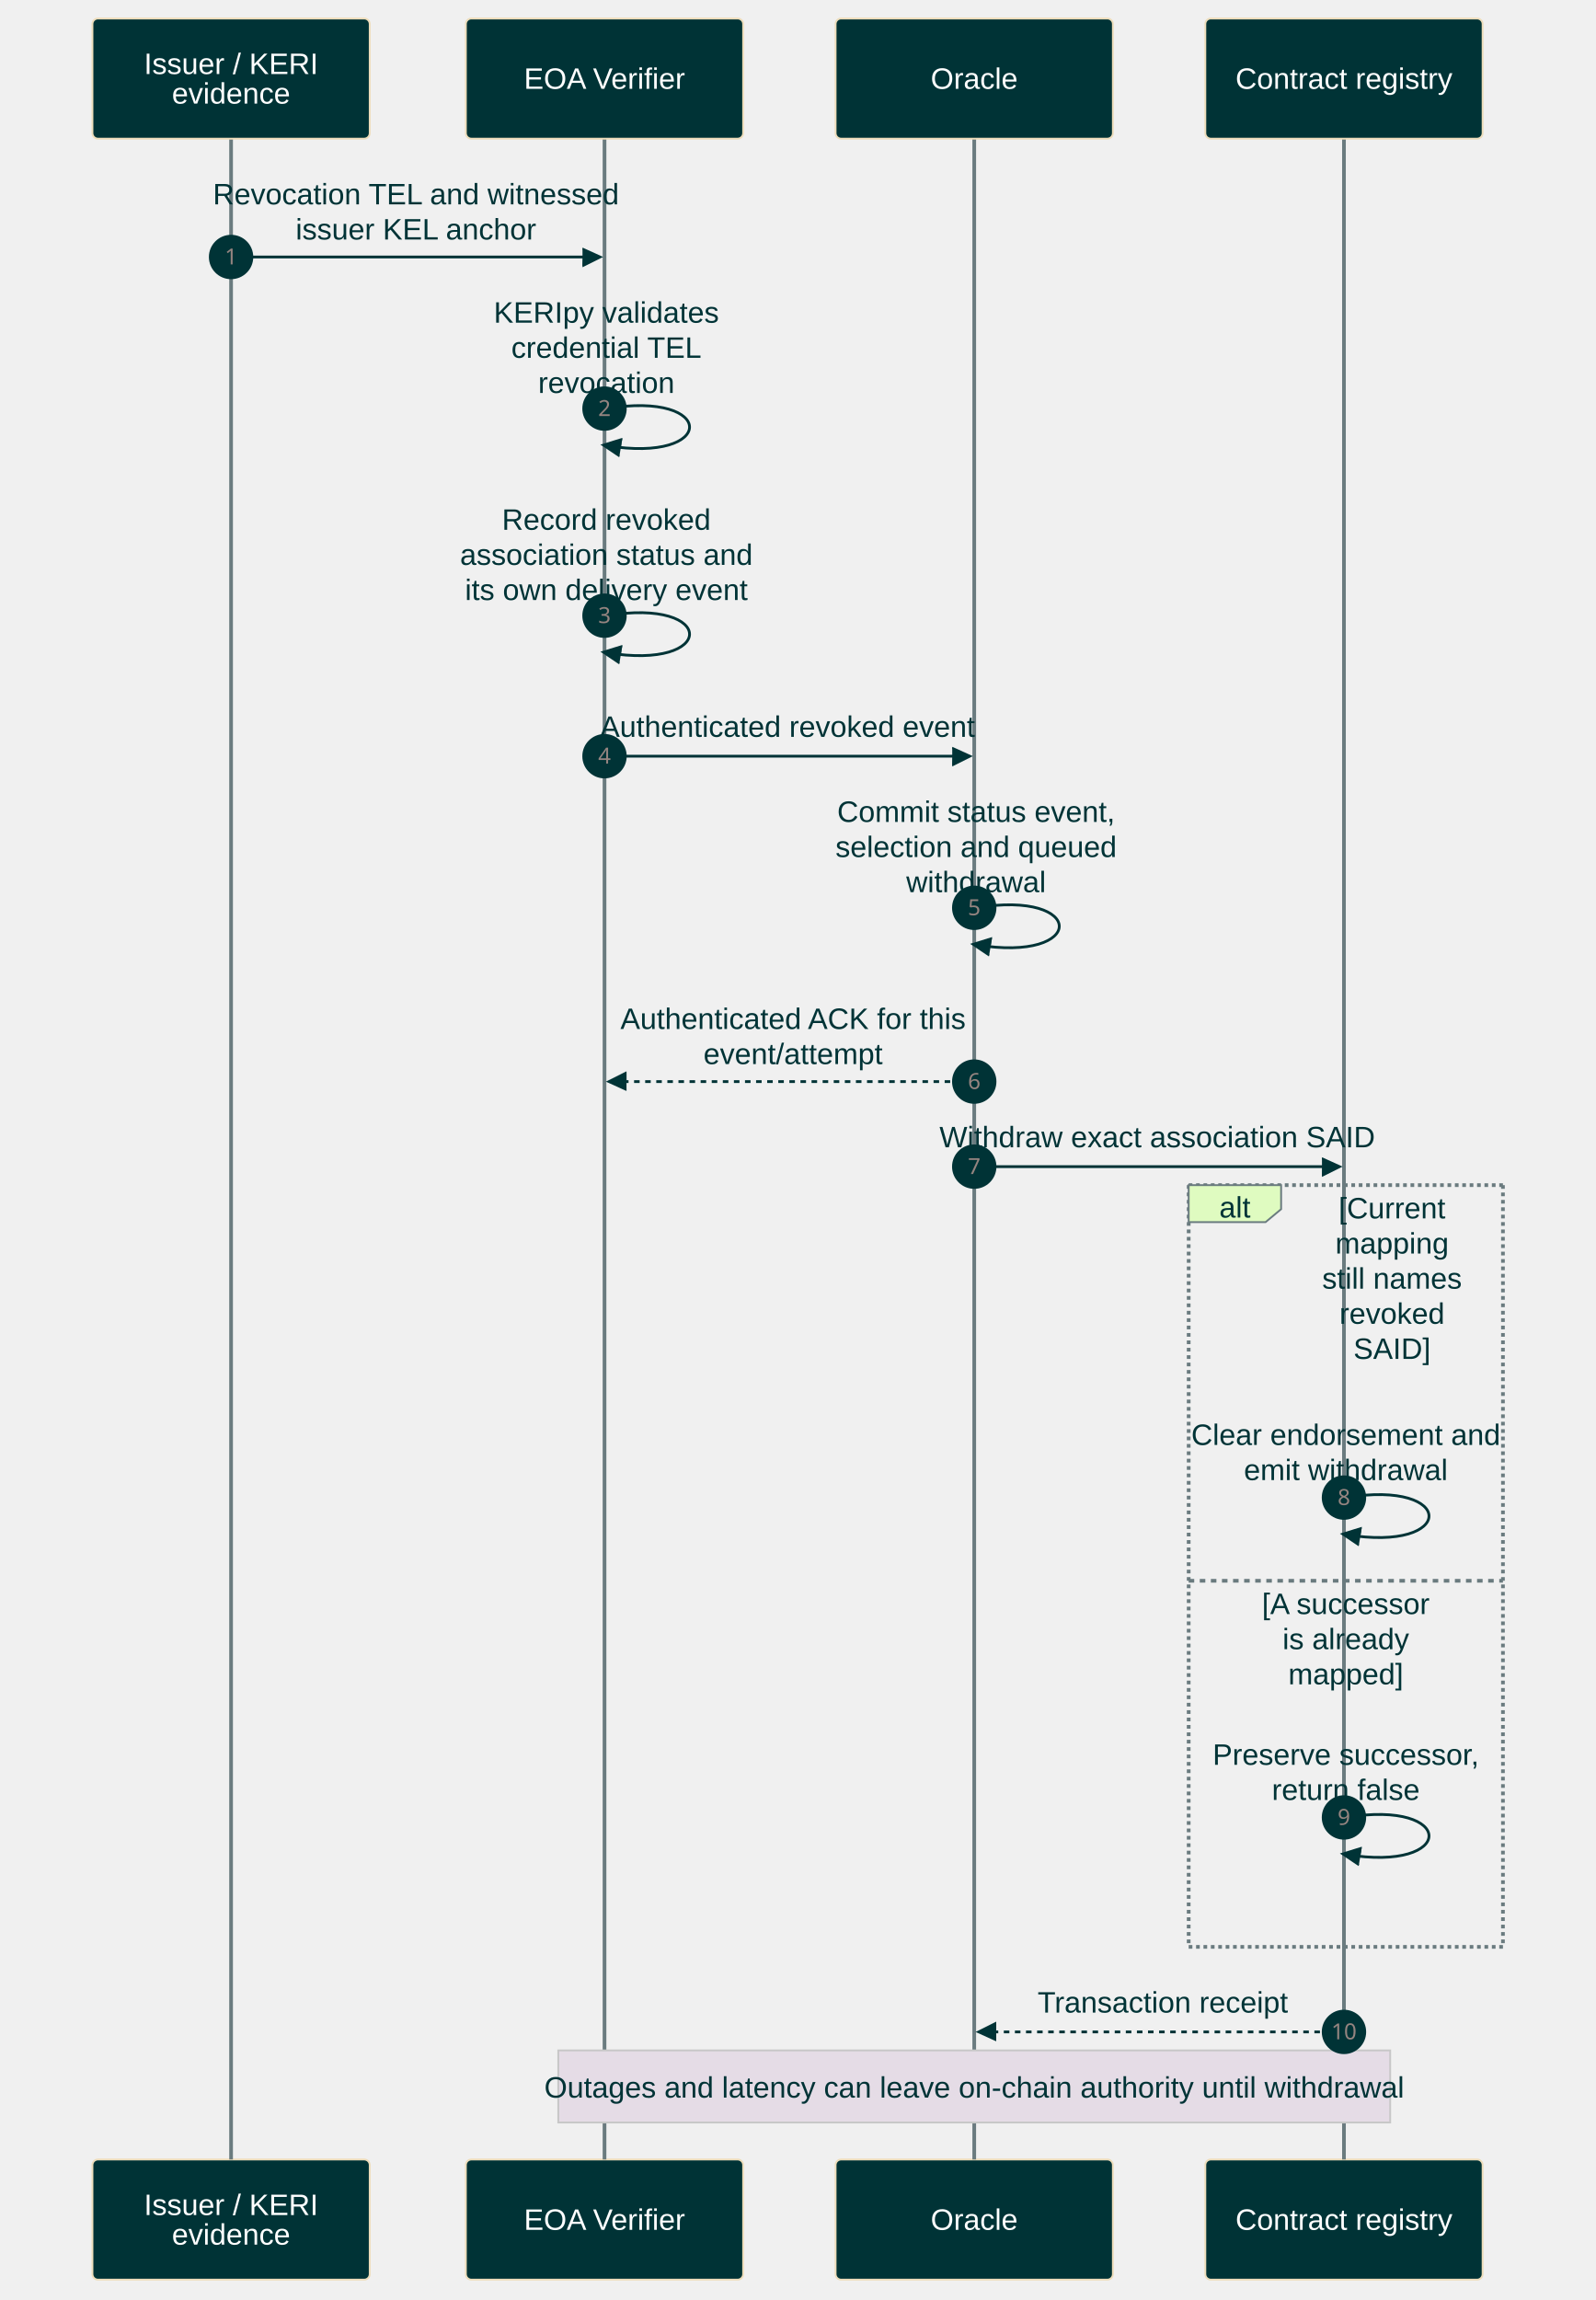
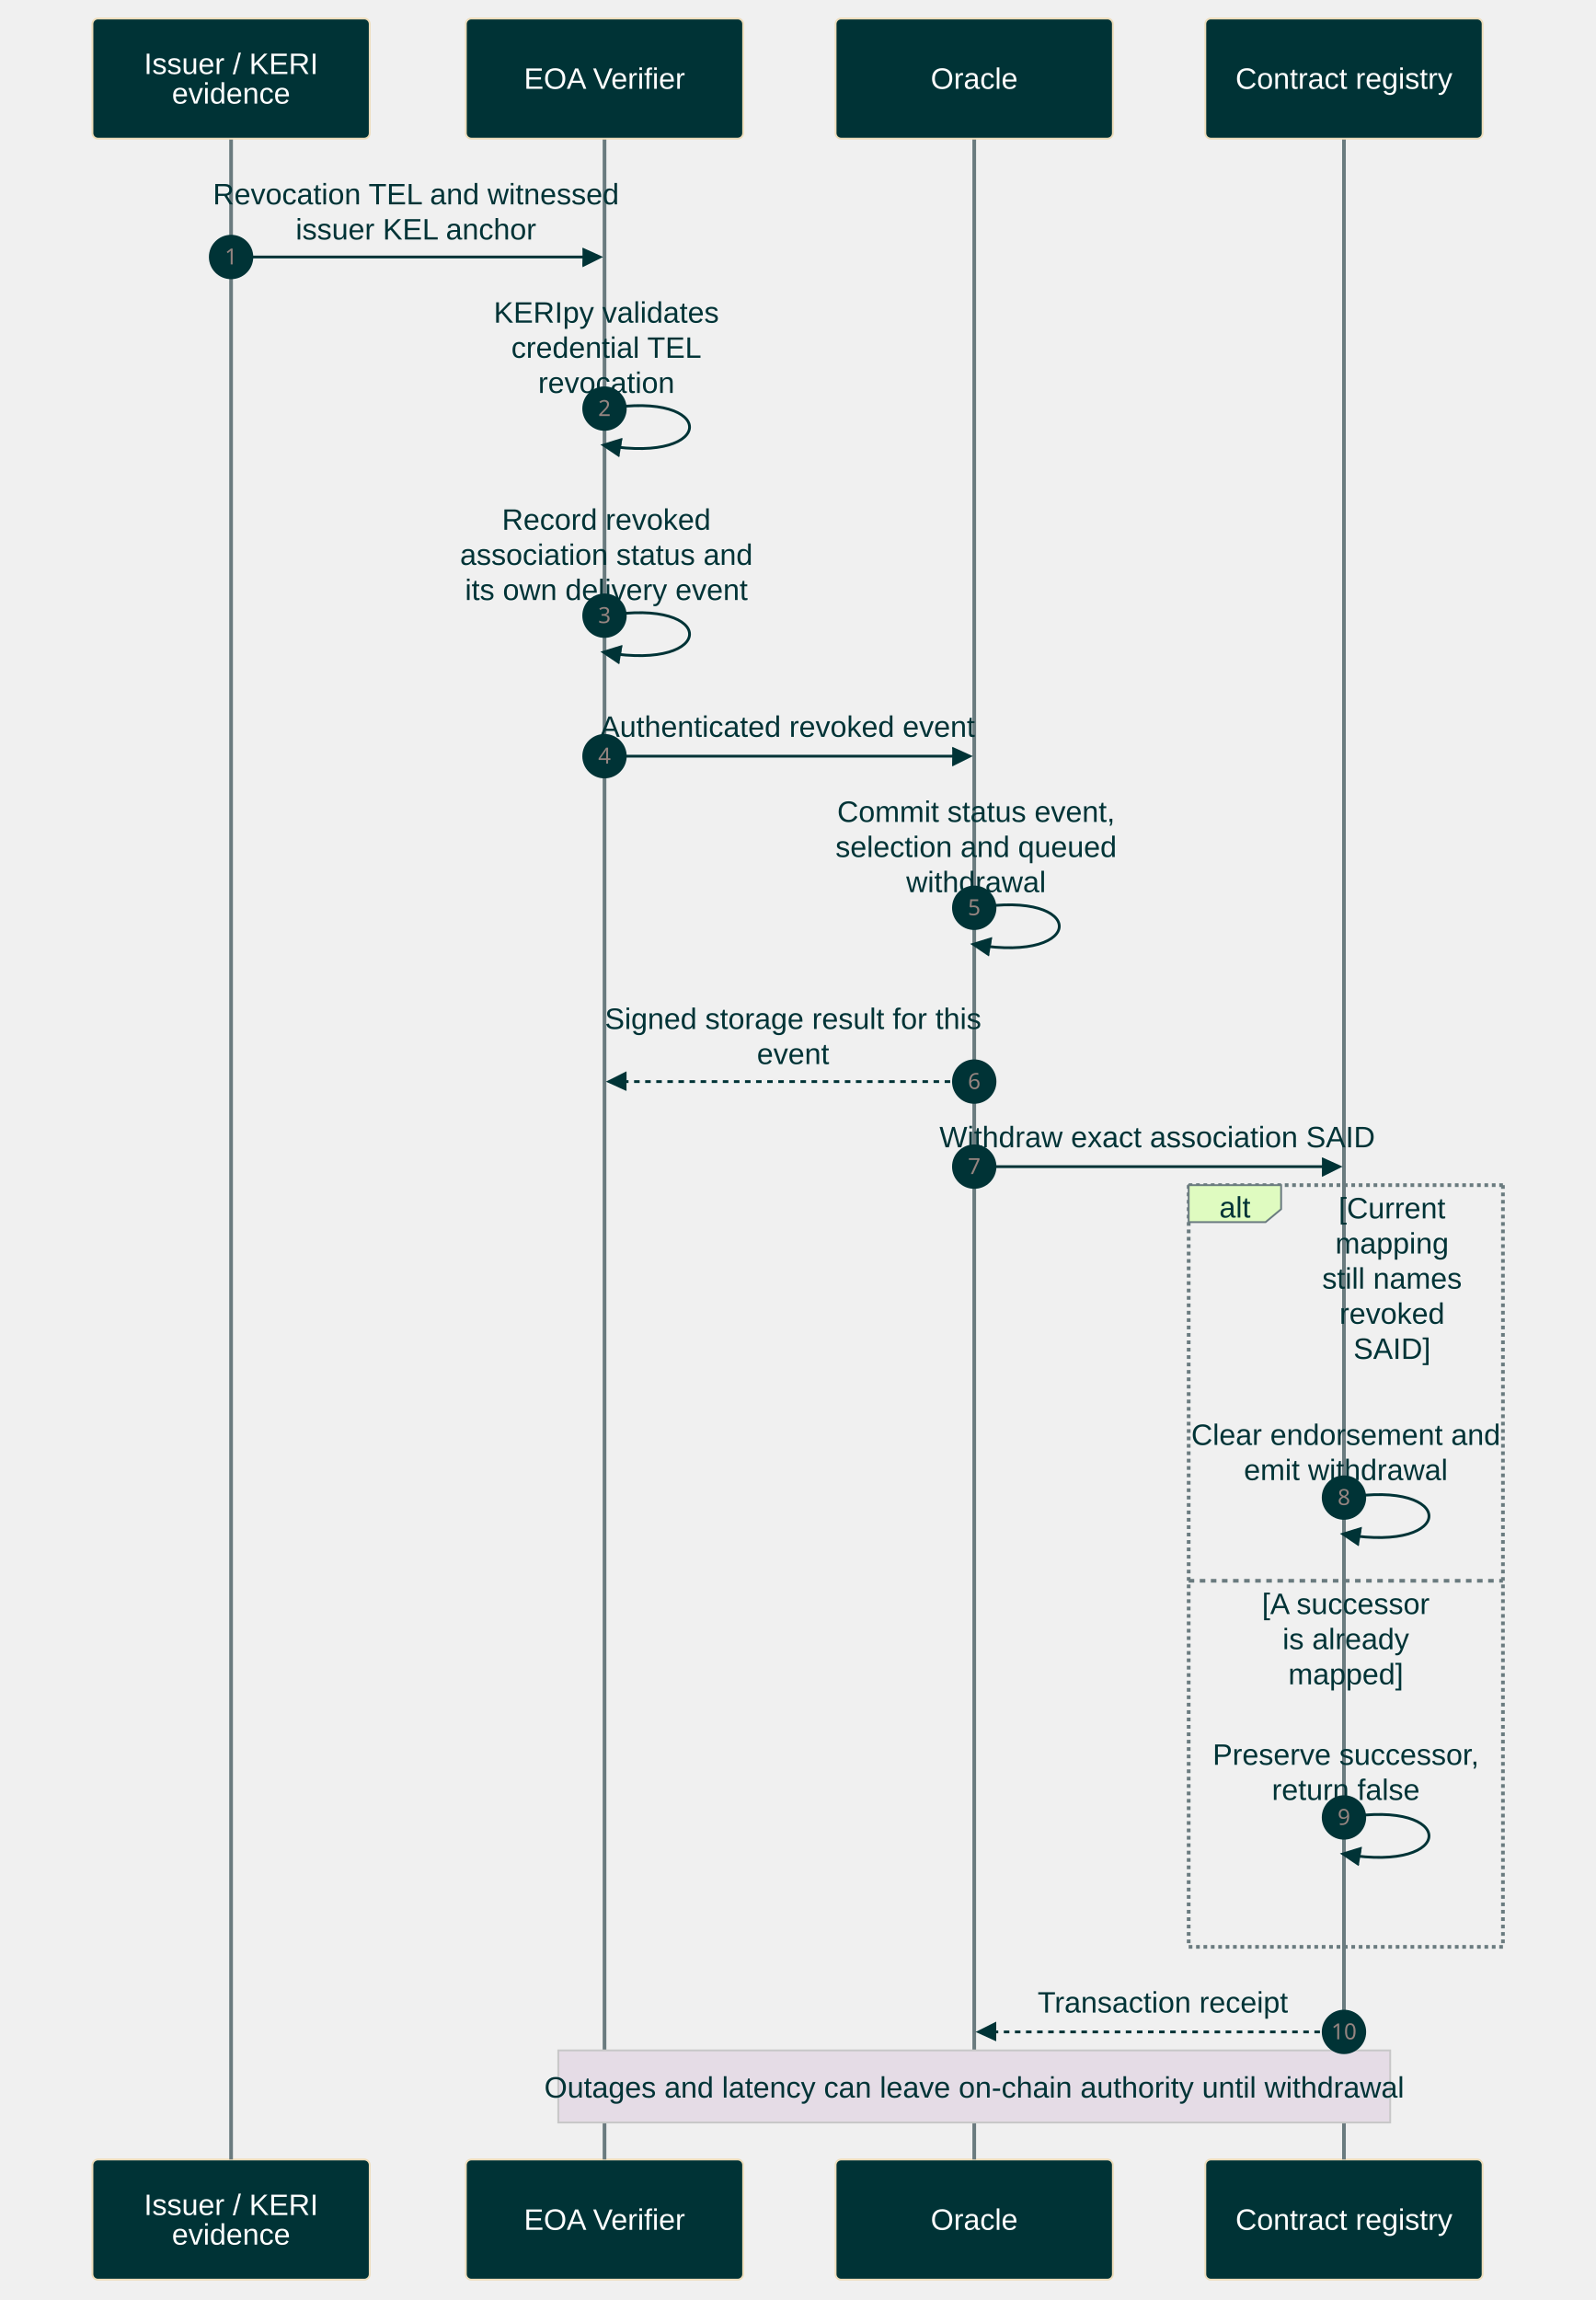
<svg xmlns="http://www.w3.org/2000/svg" id="my-svg" width="100%" style="max-width: 863px; background-color: transparent;" viewBox="-50 -10 863 1244" role="graphics-document document" aria-roledescription="sequence">
  <g>
    <rect x="602" y="1158" fill="#eaeaea" stroke="#666" width="150" height="65" name="C" rx="3" ry="3" class="actor actor-bottom" />
    <text x="677" y="1190.5" dominant-baseline="central" alignment-baseline="central" class="actor actor-box" style="text-anchor: middle; font-size: 16px; font-weight: 400;">
      <tspan x="677" dy="0">Contract registry</tspan>
    </text>
  </g>
  <g>
    <rect x="402" y="1158" fill="#eaeaea" stroke="#666" width="150" height="65" name="O" rx="3" ry="3" class="actor actor-bottom" />
    <text x="477" y="1190.5" dominant-baseline="central" alignment-baseline="central" class="actor actor-box" style="text-anchor: middle; font-size: 16px; font-weight: 400;">
      <tspan x="477" dy="0">Oracle</tspan>
    </text>
  </g>
  <g>
    <rect x="202" y="1158" fill="#eaeaea" stroke="#666" width="150" height="65" name="V" rx="3" ry="3" class="actor actor-bottom" />
    <text x="277" y="1190.5" dominant-baseline="central" alignment-baseline="central" class="actor actor-box" style="text-anchor: middle; font-size: 16px; font-weight: 400;">
      <tspan x="277" dy="0">EOA Verifier</tspan>
    </text>
  </g>
  <g>
    <rect x="0" y="1158" fill="#eaeaea" stroke="#666" width="150" height="65" name="E" rx="3" ry="3" class="actor actor-bottom" />
    <text x="75" y="1190.5" dominant-baseline="central" alignment-baseline="central" class="actor actor-box" style="text-anchor: middle; font-size: 16px; font-weight: 400;">
      <tspan x="75" dy="-8">Issuer / KERI</tspan>
    </text>
    <text x="75" y="1190.5" dominant-baseline="central" alignment-baseline="central" class="actor actor-box" style="text-anchor: middle; font-size: 16px; font-weight: 400;">
      <tspan x="75" dy="8">evidence</tspan>
    </text>
  </g>
  <g>
    <line id="actor3" x1="677" y1="65" x2="677" y2="1158" class="actor-line 200" stroke-width="0.5px" stroke="#999" name="C" data-et="life-line" data-id="C" />
    <g id="root-3" data-et="participant" data-type="participant" data-id="C">
      <rect x="602" y="0" fill="#eaeaea" stroke="#666" width="150" height="65" name="C" rx="3" ry="3" class="actor actor-top" />
      <text x="677" y="32.5" dominant-baseline="central" alignment-baseline="central" class="actor actor-box" style="text-anchor: middle; font-size: 16px; font-weight: 400;">
        <tspan x="677" dy="0">Contract registry</tspan>
      </text>
    </g>
  </g>
  <g>
    <line id="actor2" x1="477" y1="65" x2="477" y2="1158" class="actor-line 200" stroke-width="0.5px" stroke="#999" name="O" data-et="life-line" data-id="O" />
    <g id="root-2" data-et="participant" data-type="participant" data-id="O">
      <rect x="402" y="0" fill="#eaeaea" stroke="#666" width="150" height="65" name="O" rx="3" ry="3" class="actor actor-top" />
      <text x="477" y="32.5" dominant-baseline="central" alignment-baseline="central" class="actor actor-box" style="text-anchor: middle; font-size: 16px; font-weight: 400;">
        <tspan x="477" dy="0">Oracle</tspan>
      </text>
    </g>
  </g>
  <g>
    <line id="actor1" x1="277" y1="65" x2="277" y2="1158" class="actor-line 200" stroke-width="0.5px" stroke="#999" name="V" data-et="life-line" data-id="V" />
    <g id="root-1" data-et="participant" data-type="participant" data-id="V">
      <rect x="202" y="0" fill="#eaeaea" stroke="#666" width="150" height="65" name="V" rx="3" ry="3" class="actor actor-top" />
      <text x="277" y="32.5" dominant-baseline="central" alignment-baseline="central" class="actor actor-box" style="text-anchor: middle; font-size: 16px; font-weight: 400;">
        <tspan x="277" dy="0">EOA Verifier</tspan>
      </text>
    </g>
  </g>
  <g>
    <line id="actor0" x1="75" y1="65" x2="75" y2="1158" class="actor-line 200" stroke-width="0.5px" stroke="#999" name="E" data-et="life-line" data-id="E" />
    <g id="root-0" data-et="participant" data-type="participant" data-id="E">
      <rect x="0" y="0" fill="#eaeaea" stroke="#666" width="150" height="65" name="E" rx="3" ry="3" class="actor actor-top" />
      <text x="75" y="32.5" dominant-baseline="central" alignment-baseline="central" class="actor actor-box" style="text-anchor: middle; font-size: 16px; font-weight: 400;">
        <tspan x="75" dy="-8">Issuer / KERI</tspan>
      </text>
      <text x="75" y="32.5" dominant-baseline="central" alignment-baseline="central" class="actor actor-box" style="text-anchor: middle; font-size: 16px; font-weight: 400;">
        <tspan x="75" dy="8">evidence</tspan>
      </text>
    </g>
  </g>
  <style>#my-svg{font-family:"trebuchet ms",verdana,arial,sans-serif;font-size:16px;fill:#333;}@keyframes edge-animation-frame{from{stroke-dashoffset:0;}}@keyframes dash{to{stroke-dashoffset:0;}}#my-svg .edge-animation-slow{stroke-dasharray:9,5!important;stroke-dashoffset:900;animation:dash 50s linear infinite;stroke-linecap:round;}#my-svg .edge-animation-fast{stroke-dasharray:9,5!important;stroke-dashoffset:900;animation:dash 20s linear infinite;stroke-linecap:round;}#my-svg .error-icon{fill:hsl(220.588, 100%, 98.333%);}#my-svg .error-text{fill:rgb(8.5, 5.75, 0);stroke:rgb(8.5, 5.75, 0);}#my-svg .edge-thickness-normal{stroke-width:1px;}#my-svg .edge-thickness-thick{stroke-width:3.5px;}#my-svg .edge-pattern-solid{stroke-dasharray:0;}#my-svg .edge-thickness-invisible{stroke-width:0;fill:none;}#my-svg .edge-pattern-dashed{stroke-dasharray:3;}#my-svg .edge-pattern-dotted{stroke-dasharray:2;}#my-svg .marker{fill:#6A7B7F;stroke:#6A7B7F;}#my-svg .marker.cross{stroke:#6A7B7F;}#my-svg svg{font-family:"trebuchet ms",verdana,arial,sans-serif;font-size:16px;}#my-svg p{margin:0;}#my-svg .actor{stroke:hsl(40.588, 60%, 83.333%);fill:#003336;stroke-width:1;}#my-svg rect.actor.outer-path[data-look="neo"]{filter:drop-shadow( 1px 2px 2px rgba(185,185,185,1));}#my-svg rect.note[data-look="neo"]{stroke:hsl(294, 0%, 78.235%);fill:#E5DCE6;filter:drop-shadow( 1px 2px 2px rgba(185,185,185,1));}#my-svg text.actor&gt;tspan{fill:#FFFFFF;stroke:none;}#my-svg .actor-line{stroke:#6A7B7F;}#my-svg .innerArc{stroke-width:1.5;stroke-dasharray:none;}#my-svg .messageLine0{stroke-width:1.5;stroke-dasharray:none;stroke:#003336;}#my-svg .messageLine1{stroke-width:1.5;stroke-dasharray:2,2;stroke:#003336;}#my-svg [id$="-arrowhead"] path{fill:#003336;stroke:#003336;}#my-svg .sequenceNumber{fill:#958480;}#my-svg [id$="-sequencenumber"]{fill:#003336;}#my-svg [id$="-crosshead"] path{fill:#003336;stroke:#003336;}#my-svg .messageText{fill:#003336;stroke:none;}#my-svg .labelBox{stroke:#6A7B7F;fill:#DFFBC0;filter:none;}#my-svg .labelText,#my-svg .labelText&gt;tspan{fill:#003336;stroke:none;}#my-svg .loopText,#my-svg .loopText&gt;tspan{fill:#003336;stroke:none;}#my-svg .sectionTitle,#my-svg .sectionTitle&gt;tspan{fill:#003336;stroke:none;}#my-svg .loopLine{stroke-width:2px;stroke-dasharray:2,2;stroke:#6A7B7F;fill:#6A7B7F;}#my-svg .note{stroke:hsl(294, 0%, 78.235%);fill:#E5DCE6;}#my-svg .noteText,#my-svg .noteText&gt;tspan{fill:#003336;stroke:none;font-weight:normal;}#my-svg .activation0{fill:hsl(-79.412, 100%, 93.333%);stroke:hsl(-79.412, 100%, 83.333%);}#my-svg .activation1{fill:hsl(-79.412, 100%, 93.333%);stroke:hsl(-79.412, 100%, 83.333%);}#my-svg .activation2{fill:hsl(-79.412, 100%, 93.333%);stroke:hsl(-79.412, 100%, 83.333%);}#my-svg .actorPopupMenu{position:absolute;}#my-svg .actorPopupMenuPanel{position:absolute;fill:#003336;box-shadow:0px 8px 16px 0px rgba(0,0,0,0.2);filter:drop-shadow(3px 5px 2px rgb(0 0 0 / 0.4));}#my-svg .actor-man circle,#my-svg line{fill:#003336;stroke-width:2px;}#my-svg g rect.rect{filter:drop-shadow( 1px 2px 2px rgba(185,185,185,1));stroke:hsl(40.588, 60%, 83.333%);}#my-svg .node .neo-node{stroke:hsl(40.588, 60%, 83.333%);}#my-svg [data-look="neo"].node rect,#my-svg [data-look="neo"].cluster rect,#my-svg [data-look="neo"].node polygon{stroke:url(#my-svg-gradient);filter:drop-shadow( 1px 2px 2px rgba(185,185,185,1));}#my-svg [data-look="neo"].swimlane.cluster rect{filter:none;}#my-svg [data-look="neo"].node path{stroke:url(#my-svg-gradient);stroke-width:1px;}#my-svg [data-look="neo"].node .outer-path{filter:drop-shadow( 1px 2px 2px rgba(185,185,185,1));}#my-svg [data-look="neo"].node .neo-line path{stroke:hsl(40.588, 60%, 83.333%);filter:none;}#my-svg [data-look="neo"].node circle{stroke:url(#my-svg-gradient);filter:drop-shadow( 1px 2px 2px rgba(185,185,185,1));}#my-svg [data-look="neo"].node circle .state-start{fill:#000000;}#my-svg [data-look="neo"].icon-shape .icon{fill:url(#my-svg-gradient);filter:drop-shadow( 1px 2px 2px rgba(185,185,185,1));}#my-svg [data-look="neo"].icon-shape .icon-neo path{stroke:url(#my-svg-gradient);filter:drop-shadow( 1px 2px 2px rgba(185,185,185,1));}#my-svg :root{--mermaid-font-family:"trebuchet ms",verdana,arial,sans-serif;}</style>
  <g />
  <defs>
    <symbol id="my-svg-computer" width="24" height="24">
      <path transform="scale(.5)" d="M2 2v13h20v-13h-20zm18 11h-16v-9h16v9zm-10.228 6l.466-1h3.524l.467 1h-4.457zm14.228 3h-24l2-6h2.104l-1.33 4h18.45l-1.297-4h2.073l2 6zm-5-10h-14v-7h14v7z" />
    </symbol>
  </defs>
  <defs>
    <symbol id="my-svg-database" fill-rule="evenodd" clip-rule="evenodd">
      <path transform="scale(.5)" d="M12.258.001l.256.004.255.005.253.008.251.01.249.012.247.015.246.016.242.019.241.02.239.023.236.024.233.027.231.028.229.031.225.032.223.034.22.036.217.038.214.04.211.041.208.043.205.045.201.046.198.048.194.05.191.051.187.053.183.054.18.056.175.057.172.059.168.06.163.061.16.063.155.064.15.066.074.033.073.033.071.034.07.034.069.035.068.035.067.035.066.035.064.036.064.036.062.036.06.036.06.037.058.037.058.037.055.038.055.038.053.038.052.038.051.039.05.039.048.039.047.039.045.04.044.04.043.04.041.04.04.041.039.041.037.041.036.041.034.041.033.042.032.042.03.042.029.042.027.042.026.043.024.043.023.043.021.043.02.043.018.044.017.043.015.044.013.044.012.044.011.045.009.044.007.045.006.045.004.045.002.045.001.045v17l-.001.045-.002.045-.004.045-.006.045-.007.045-.009.044-.011.045-.012.044-.013.044-.015.044-.017.043-.018.044-.02.043-.021.043-.023.043-.024.043-.026.043-.027.042-.029.042-.03.042-.032.042-.033.042-.034.041-.036.041-.037.041-.039.041-.04.041-.041.04-.043.04-.044.04-.045.04-.047.039-.048.039-.05.039-.051.039-.052.038-.053.038-.055.038-.055.038-.058.037-.058.037-.06.037-.06.036-.062.036-.064.036-.064.036-.066.035-.067.035-.068.035-.069.035-.07.034-.071.034-.073.033-.074.033-.15.066-.155.064-.16.063-.163.061-.168.06-.172.059-.175.057-.18.056-.183.054-.187.053-.191.051-.194.05-.198.048-.201.046-.205.045-.208.043-.211.041-.214.04-.217.038-.22.036-.223.034-.225.032-.229.031-.231.028-.233.027-.236.024-.239.023-.241.02-.242.019-.246.016-.247.015-.249.012-.251.01-.253.008-.255.005-.256.004-.258.001-.258-.001-.256-.004-.255-.005-.253-.008-.251-.01-.249-.012-.247-.015-.245-.016-.243-.019-.241-.02-.238-.023-.236-.024-.234-.027-.231-.028-.228-.031-.226-.032-.223-.034-.22-.036-.217-.038-.214-.04-.211-.041-.208-.043-.204-.045-.201-.046-.198-.048-.195-.05-.19-.051-.187-.053-.184-.054-.179-.056-.176-.057-.172-.059-.167-.06-.164-.061-.159-.063-.155-.064-.151-.066-.074-.033-.072-.033-.072-.034-.07-.034-.069-.035-.068-.035-.067-.035-.066-.035-.064-.036-.063-.036-.062-.036-.061-.036-.06-.037-.058-.037-.057-.037-.056-.038-.055-.038-.053-.038-.052-.038-.051-.039-.049-.039-.049-.039-.046-.039-.046-.04-.044-.04-.043-.04-.041-.04-.04-.041-.039-.041-.037-.041-.036-.041-.034-.041-.033-.042-.032-.042-.03-.042-.029-.042-.027-.042-.026-.043-.024-.043-.023-.043-.021-.043-.02-.043-.018-.044-.017-.043-.015-.044-.013-.044-.012-.044-.011-.045-.009-.044-.007-.045-.006-.045-.004-.045-.002-.045-.001-.045v-17l.001-.045.002-.045.004-.045.006-.045.007-.045.009-.044.011-.045.012-.044.013-.044.015-.044.017-.043.018-.044.02-.043.021-.043.023-.043.024-.043.026-.043.027-.042.029-.042.03-.042.032-.042.033-.042.034-.041.036-.041.037-.041.039-.041.04-.041.041-.04.043-.04.044-.04.046-.04.046-.039.049-.039.049-.039.051-.039.052-.038.053-.038.055-.038.056-.038.057-.037.058-.037.06-.037.061-.036.062-.036.063-.036.064-.036.066-.035.067-.035.068-.035.069-.035.07-.034.072-.034.072-.033.074-.033.151-.066.155-.064.159-.063.164-.061.167-.06.172-.059.176-.057.179-.056.184-.054.187-.053.19-.051.195-.05.198-.048.201-.046.204-.045.208-.043.211-.041.214-.04.217-.038.22-.036.223-.034.226-.032.228-.031.231-.028.234-.027.236-.024.238-.023.241-.02.243-.019.245-.016.247-.015.249-.012.251-.01.253-.008.255-.005.256-.004.258-.001.258.001zm-9.258 20.499v.01l.001.021.003.021.004.022.005.021.006.022.007.022.009.023.01.022.011.023.012.023.013.023.015.023.016.024.017.023.018.024.019.024.021.024.022.025.023.024.024.025.052.049.056.05.061.051.066.051.07.051.075.051.079.052.084.052.088.052.092.052.097.052.102.051.105.052.11.052.114.051.119.051.123.051.127.05.131.05.135.05.139.048.144.049.147.047.152.047.155.047.16.045.163.045.167.043.171.043.176.041.178.041.183.039.187.039.19.037.194.035.197.035.202.033.204.031.209.03.212.029.216.027.219.025.222.024.226.021.23.02.233.018.236.016.24.015.243.012.246.01.249.008.253.005.256.004.259.001.26-.001.257-.004.254-.005.25-.008.247-.011.244-.012.241-.014.237-.016.233-.018.231-.021.226-.021.224-.024.22-.026.216-.027.212-.028.21-.031.205-.031.202-.034.198-.034.194-.036.191-.037.187-.039.183-.04.179-.04.175-.042.172-.043.168-.044.163-.045.16-.046.155-.046.152-.047.148-.048.143-.049.139-.049.136-.05.131-.05.126-.05.123-.051.118-.052.114-.051.11-.052.106-.052.101-.052.096-.052.092-.052.088-.053.083-.051.079-.052.074-.052.07-.051.065-.051.06-.051.056-.05.051-.05.023-.024.023-.025.021-.024.02-.024.019-.024.018-.024.017-.024.015-.023.014-.024.013-.023.012-.023.01-.023.01-.022.008-.022.006-.022.006-.022.004-.022.004-.021.001-.021.001-.021v-4.127l-.077.055-.08.053-.083.054-.085.053-.087.052-.09.052-.093.051-.095.05-.097.05-.1.049-.102.049-.105.048-.106.047-.109.047-.111.046-.114.045-.115.045-.118.044-.12.043-.122.042-.124.042-.126.041-.128.04-.13.04-.132.038-.134.038-.135.037-.138.037-.139.035-.142.035-.143.034-.144.033-.147.032-.148.031-.15.03-.151.03-.153.029-.154.027-.156.027-.158.026-.159.025-.161.024-.162.023-.163.022-.165.021-.166.02-.167.019-.169.018-.169.017-.171.016-.173.015-.173.014-.175.013-.175.012-.177.011-.178.01-.179.008-.179.008-.181.006-.182.005-.182.004-.184.003-.184.002h-.37l-.184-.002-.184-.003-.182-.004-.182-.005-.181-.006-.179-.008-.179-.008-.178-.01-.176-.011-.176-.012-.175-.013-.173-.014-.172-.015-.171-.016-.17-.017-.169-.018-.167-.019-.166-.02-.165-.021-.163-.022-.162-.023-.161-.024-.159-.025-.157-.026-.156-.027-.155-.027-.153-.029-.151-.03-.15-.03-.148-.031-.146-.032-.145-.033-.143-.034-.141-.035-.14-.035-.137-.037-.136-.037-.134-.038-.132-.038-.13-.04-.128-.04-.126-.041-.124-.042-.122-.042-.12-.044-.117-.043-.116-.045-.113-.045-.112-.046-.109-.047-.106-.047-.105-.048-.102-.049-.1-.049-.097-.05-.095-.05-.093-.052-.09-.051-.087-.052-.085-.053-.083-.054-.08-.054-.077-.054v4.127zm0-5.654v.011l.001.021.003.021.004.021.005.022.006.022.007.022.009.022.01.022.011.023.012.023.013.023.015.024.016.023.017.024.018.024.019.024.021.024.022.024.023.025.024.024.052.05.056.05.061.05.066.051.07.051.075.052.079.051.084.052.088.052.092.052.097.052.102.052.105.052.11.051.114.051.119.052.123.05.127.051.131.05.135.049.139.049.144.048.147.048.152.047.155.046.16.045.163.045.167.044.171.042.176.042.178.04.183.04.187.038.19.037.194.036.197.034.202.033.204.032.209.03.212.028.216.027.219.025.222.024.226.022.23.02.233.018.236.016.24.014.243.012.246.01.249.008.253.006.256.003.259.001.26-.001.257-.003.254-.006.25-.008.247-.01.244-.012.241-.015.237-.016.233-.018.231-.02.226-.022.224-.024.22-.025.216-.027.212-.029.21-.03.205-.032.202-.033.198-.035.194-.036.191-.037.187-.039.183-.039.179-.041.175-.042.172-.043.168-.044.163-.045.16-.045.155-.047.152-.047.148-.048.143-.048.139-.05.136-.049.131-.05.126-.051.123-.051.118-.051.114-.052.11-.052.106-.052.101-.052.096-.052.092-.052.088-.052.083-.052.079-.052.074-.051.07-.052.065-.051.06-.05.056-.051.051-.049.023-.025.023-.024.021-.025.02-.024.019-.024.018-.024.017-.024.015-.023.014-.023.013-.024.012-.022.01-.023.01-.023.008-.022.006-.022.006-.022.004-.021.004-.022.001-.021.001-.021v-4.139l-.077.054-.08.054-.083.054-.085.052-.087.053-.09.051-.093.051-.095.051-.097.05-.1.049-.102.049-.105.048-.106.047-.109.047-.111.046-.114.045-.115.044-.118.044-.12.044-.122.042-.124.042-.126.041-.128.04-.13.039-.132.039-.134.038-.135.037-.138.036-.139.036-.142.035-.143.033-.144.033-.147.033-.148.031-.15.03-.151.03-.153.028-.154.028-.156.027-.158.026-.159.025-.161.024-.162.023-.163.022-.165.021-.166.02-.167.019-.169.018-.169.017-.171.016-.173.015-.173.014-.175.013-.175.012-.177.011-.178.009-.179.009-.179.007-.181.007-.182.005-.182.004-.184.003-.184.002h-.37l-.184-.002-.184-.003-.182-.004-.182-.005-.181-.007-.179-.007-.179-.009-.178-.009-.176-.011-.176-.012-.175-.013-.173-.014-.172-.015-.171-.016-.17-.017-.169-.018-.167-.019-.166-.02-.165-.021-.163-.022-.162-.023-.161-.024-.159-.025-.157-.026-.156-.027-.155-.028-.153-.028-.151-.03-.15-.03-.148-.031-.146-.033-.145-.033-.143-.033-.141-.035-.14-.036-.137-.036-.136-.037-.134-.038-.132-.039-.13-.039-.128-.04-.126-.041-.124-.042-.122-.043-.12-.043-.117-.044-.116-.044-.113-.046-.112-.046-.109-.046-.106-.047-.105-.048-.102-.049-.1-.049-.097-.05-.095-.051-.093-.051-.09-.051-.087-.053-.085-.052-.083-.054-.08-.054-.077-.054v4.139zm0-5.666v.011l.001.02.003.022.004.021.005.022.006.021.007.022.009.023.01.022.011.023.012.023.013.023.015.023.016.024.017.024.018.023.019.024.021.025.022.024.023.024.024.025.052.05.056.05.061.05.066.051.07.051.075.052.079.051.084.052.088.052.092.052.097.052.102.052.105.051.11.052.114.051.119.051.123.051.127.05.131.05.135.05.139.049.144.048.147.048.152.047.155.046.16.045.163.045.167.043.171.043.176.042.178.04.183.04.187.038.19.037.194.036.197.034.202.033.204.032.209.03.212.028.216.027.219.025.222.024.226.021.23.02.233.018.236.017.24.014.243.012.246.01.249.008.253.006.256.003.259.001.26-.001.257-.003.254-.006.25-.008.247-.01.244-.013.241-.014.237-.016.233-.018.231-.02.226-.022.224-.024.22-.025.216-.027.212-.029.21-.03.205-.032.202-.033.198-.035.194-.036.191-.037.187-.039.183-.039.179-.041.175-.042.172-.043.168-.044.163-.045.16-.045.155-.047.152-.047.148-.048.143-.049.139-.049.136-.049.131-.051.126-.05.123-.051.118-.052.114-.051.11-.052.106-.052.101-.052.096-.052.092-.052.088-.052.083-.052.079-.052.074-.052.07-.051.065-.051.06-.051.056-.05.051-.049.023-.025.023-.025.021-.024.02-.024.019-.024.018-.024.017-.024.015-.023.014-.024.013-.023.012-.023.01-.022.01-.023.008-.022.006-.022.006-.022.004-.022.004-.021.001-.021.001-.021v-4.153l-.077.054-.08.054-.083.053-.085.053-.087.053-.09.051-.093.051-.095.051-.097.05-.1.049-.102.048-.105.048-.106.048-.109.046-.111.046-.114.046-.115.044-.118.044-.12.043-.122.043-.124.042-.126.041-.128.04-.13.039-.132.039-.134.038-.135.037-.138.036-.139.036-.142.034-.143.034-.144.033-.147.032-.148.032-.15.03-.151.03-.153.028-.154.028-.156.027-.158.026-.159.024-.161.024-.162.023-.163.023-.165.021-.166.02-.167.019-.169.018-.169.017-.171.016-.173.015-.173.014-.175.013-.175.012-.177.01-.178.01-.179.009-.179.007-.181.006-.182.006-.182.004-.184.003-.184.001-.185.001-.185-.001-.184-.001-.184-.003-.182-.004-.182-.006-.181-.006-.179-.007-.179-.009-.178-.01-.176-.01-.176-.012-.175-.013-.173-.014-.172-.015-.171-.016-.17-.017-.169-.018-.167-.019-.166-.02-.165-.021-.163-.023-.162-.023-.161-.024-.159-.024-.157-.026-.156-.027-.155-.028-.153-.028-.151-.03-.15-.03-.148-.032-.146-.032-.145-.033-.143-.034-.141-.034-.14-.036-.137-.036-.136-.037-.134-.038-.132-.039-.13-.039-.128-.041-.126-.041-.124-.041-.122-.043-.12-.043-.117-.044-.116-.044-.113-.046-.112-.046-.109-.046-.106-.048-.105-.048-.102-.048-.1-.05-.097-.049-.095-.051-.093-.051-.09-.052-.087-.052-.085-.053-.083-.053-.08-.054-.077-.054v4.153zm8.74-8.179l-.257.004-.254.005-.25.008-.247.011-.244.012-.241.014-.237.016-.233.018-.231.021-.226.022-.224.023-.22.026-.216.027-.212.028-.21.031-.205.032-.202.033-.198.034-.194.036-.191.038-.187.038-.183.04-.179.041-.175.042-.172.043-.168.043-.163.045-.16.046-.155.046-.152.048-.148.048-.143.048-.139.049-.136.05-.131.05-.126.051-.123.051-.118.051-.114.052-.11.052-.106.052-.101.052-.096.052-.092.052-.088.052-.083.052-.079.052-.074.051-.07.052-.065.051-.06.05-.056.05-.051.05-.023.025-.023.024-.021.024-.02.025-.019.024-.018.024-.017.023-.015.024-.014.023-.013.023-.012.023-.01.023-.01.022-.008.022-.006.023-.006.021-.004.022-.004.021-.001.021-.001.021.001.021.001.021.004.021.004.022.006.021.006.023.008.022.01.022.01.023.012.023.013.023.014.023.015.024.017.023.018.024.019.024.02.025.021.024.023.024.023.025.051.05.056.05.06.05.065.051.07.052.074.051.079.052.083.052.088.052.092.052.096.052.101.052.106.052.11.052.114.052.118.051.123.051.126.051.131.05.136.05.139.049.143.048.148.048.152.048.155.046.16.046.163.045.168.043.172.043.175.042.179.041.183.04.187.038.191.038.194.036.198.034.202.033.205.032.21.031.212.028.216.027.22.026.224.023.226.022.231.021.233.018.237.016.241.014.244.012.247.011.25.008.254.005.257.004.26.001.26-.001.257-.004.254-.005.25-.008.247-.011.244-.012.241-.014.237-.016.233-.018.231-.021.226-.022.224-.023.22-.026.216-.027.212-.028.21-.031.205-.032.202-.033.198-.034.194-.036.191-.038.187-.038.183-.04.179-.041.175-.042.172-.043.168-.043.163-.045.16-.046.155-.046.152-.048.148-.048.143-.048.139-.049.136-.05.131-.05.126-.051.123-.051.118-.051.114-.052.11-.052.106-.052.101-.052.096-.052.092-.052.088-.052.083-.052.079-.052.074-.051.07-.052.065-.051.06-.05.056-.05.051-.05.023-.025.023-.024.021-.024.02-.025.019-.024.018-.024.017-.023.015-.024.014-.023.013-.023.012-.023.01-.023.01-.022.008-.022.006-.023.006-.021.004-.022.004-.021.001-.021.001-.021-.001-.021-.001-.021-.004-.021-.004-.022-.006-.021-.006-.023-.008-.022-.01-.022-.01-.023-.012-.023-.013-.023-.014-.023-.015-.024-.017-.023-.018-.024-.019-.024-.02-.025-.021-.024-.023-.024-.023-.025-.051-.05-.056-.05-.06-.05-.065-.051-.07-.052-.074-.051-.079-.052-.083-.052-.088-.052-.092-.052-.096-.052-.101-.052-.106-.052-.11-.052-.114-.052-.118-.051-.123-.051-.126-.051-.131-.05-.136-.05-.139-.049-.143-.048-.148-.048-.152-.048-.155-.046-.16-.046-.163-.045-.168-.043-.172-.043-.175-.042-.179-.041-.183-.04-.187-.038-.191-.038-.194-.036-.198-.034-.202-.033-.205-.032-.21-.031-.212-.028-.216-.027-.22-.026-.224-.023-.226-.022-.231-.021-.233-.018-.237-.016-.241-.014-.244-.012-.247-.011-.25-.008-.254-.005-.257-.004-.26-.001-.26.001z" />
    </symbol>
  </defs>
  <defs>
    <symbol id="my-svg-clock" width="24" height="24">
      <path transform="scale(.5)" d="M12 2c5.514 0 10 4.486 10 10s-4.486 10-10 10-10-4.486-10-10 4.486-10 10-10zm0-2c-6.627 0-12 5.373-12 12s5.373 12 12 12 12-5.373 12-12-5.373-12-12-12zm5.848 12.459c.202.038.202.333.001.372-1.907.361-6.045 1.111-6.547 1.111-.719 0-1.301-.582-1.301-1.301 0-.512.77-5.447 1.125-7.445.034-.192.312-.181.343.014l.985 6.238 5.394 1.011z" />
    </symbol>
  </defs>
  <defs>
    <marker id="my-svg-arrowhead" refX="7.9" refY="5" markerUnits="userSpaceOnUse" markerWidth="12" markerHeight="12" orient="auto-start-reverse">
      <path d="M -1 0 L 10 5 L 0 10 z" />
    </marker>
  </defs>
  <defs>
    <marker id="my-svg-crosshead" markerWidth="15" markerHeight="8" orient="auto" refX="4" refY="4.5">
      <path fill="none" stroke="#000000" stroke-width="1pt" d="M 1,2 L 6,7 M 6,2 L 1,7" style="stroke-dasharray: 0, 0;" />
    </marker>
  </defs>
  <defs>
    <marker id="my-svg-filled-head" refX="15.5" refY="7" markerWidth="20" markerHeight="28" orient="auto">
      <path d="M 18,7 L9,13 L14,7 L9,1 Z" />
    </marker>
  </defs>
  <defs>
    <marker id="my-svg-sequencenumber" refX="15" refY="15" markerWidth="60" markerHeight="40" orient="auto">
      <circle cx="15" cy="15" r="6" />
    </marker>
  </defs>
  <defs>
    <marker id="my-svg-solidTopArrowHead" refX="7.9" refY="7.25" markerUnits="userSpaceOnUse" markerWidth="12" markerHeight="12" orient="auto-start-reverse">
      <path d="M 0 0 L 10 8 L 0 8 z" />
    </marker>
  </defs>
  <defs>
    <marker id="my-svg-solidBottomArrowHead" refX="7.9" refY="0.75" markerUnits="userSpaceOnUse" markerWidth="12" markerHeight="12" orient="auto-start-reverse">
      <path d="M 0 0 L 10 0 L 0 8 z" />
    </marker>
  </defs>
  <defs>
    <marker id="my-svg-stickTopArrowHead" refX="7.5" refY="7" markerUnits="userSpaceOnUse" markerWidth="12" markerHeight="12" orient="auto-start-reverse">
      <path d="M 0 0 L 7 7" stroke="black" stroke-width="1.5" fill="none" />
    </marker>
  </defs>
  <defs>
    <marker id="my-svg-stickBottomArrowHead" refX="7.5" refY="0" markerUnits="userSpaceOnUse" markerWidth="12" markerHeight="12" orient="auto-start-reverse">
      <path d="M 0 7 L 7 0" stroke="black" stroke-width="1.5" fill="none" />
    </marker>
  </defs>
  <g data-et="control-structure" data-id="i12">
    <line x1="593" y1="631" x2="763" y2="631" class="loopLine" />
    <line x1="763" y1="631" x2="763" y2="1043" class="loopLine" />
    <line x1="593" y1="1043" x2="763" y2="1043" class="loopLine" />
    <line x1="593" y1="631" x2="593" y2="1043" class="loopLine" />
    <line x1="593" y1="845" x2="763" y2="845" class="loopLine" style="stroke-dasharray: 3, 3;" />
    <polygon points="593,631 643,631 643,644 634.6,651 593,651" class="labelBox" />
    <text x="618" y="644" text-anchor="middle" dominant-baseline="middle" alignment-baseline="middle" class="labelText" style="font-size: 16px; font-weight: 400;">alt</text>
    <text x="703" y="649" text-anchor="middle" class="loopText" style="font-size: 16px; font-weight: 400;">
      <tspan x="703">[Current</tspan>
    </text>
    <text x="703" y="668" text-anchor="middle" class="loopText" style="font-size: 16px; font-weight: 400;">
      <tspan x="703">mapping</tspan>
    </text>
    <text x="703" y="687" text-anchor="middle" class="loopText" style="font-size: 16px; font-weight: 400;">
      <tspan x="703">still names</tspan>
    </text>
    <text x="703" y="706" text-anchor="middle" class="loopText" style="font-size: 16px; font-weight: 400;">
      <tspan x="703">revoked</tspan>
    </text>
    <text x="703" y="725" text-anchor="middle" class="loopText" style="font-size: 16px; font-weight: 400;">
      <tspan x="703">SAID]</tspan>
    </text>
    <text x="678" y="863" text-anchor="middle" class="sectionTitle" style="font-size: 16px; font-weight: 400;">[A successor</text>
    <text x="678" y="882" text-anchor="middle" class="sectionTitle" style="font-size: 16px; font-weight: 400;">is already</text>
    <text x="678" y="901" text-anchor="middle" class="sectionTitle" style="font-size: 16px; font-weight: 400;">mapped]</text>
  </g>
  <g data-et="note" data-id="i14">
    <rect x="252" y="1099" fill="#EDF2AE" stroke="#666" width="450" height="39" class="note" />
    <text x="477" y="1104" text-anchor="middle" dominant-baseline="middle" alignment-baseline="middle" class="noteText" dy="1em" style="font-size: 16px; font-weight: 400;">
      <tspan x="477">Outages and latency can leave on-chain authority until withdrawal</tspan>
    </text>
  </g>
  <text x="175" y="80" text-anchor="middle" dominant-baseline="middle" alignment-baseline="middle" class="messageText" dy="1em" style="font-size: 16px; font-weight: 400;">Revocation TEL and witnessed</text>
  <text x="175" y="99" text-anchor="middle" dominant-baseline="middle" alignment-baseline="middle" class="messageText" dy="1em" style="font-size: 16px; font-weight: 400;">issuer KEL anchor</text>
  <line x1="82" y1="129" x2="273" y2="129" class="messageLine0" data-et="message" data-id="i1" data-from="E" data-to="V" stroke-width="2" stroke="none" marker-end="url(#my-svg-arrowhead)" style="fill: none;" />
  <line x1="75" y1="129" x2="75" y2="129" stroke-width="0" marker-start="url(#my-svg-sequencenumber)" />
  <text x="75" y="133" font-family="sans-serif" font-size="12px" text-anchor="middle" class="sequenceNumber">1</text>
  <text x="278" y="144" text-anchor="middle" dominant-baseline="middle" alignment-baseline="middle" class="messageText" dy="1em" style="font-size: 16px; font-weight: 400;">KERIpy validates</text>
  <text x="278" y="163" text-anchor="middle" dominant-baseline="middle" alignment-baseline="middle" class="messageText" dy="1em" style="font-size: 16px; font-weight: 400;">credential TEL</text>
  <text x="278" y="182" text-anchor="middle" dominant-baseline="middle" alignment-baseline="middle" class="messageText" dy="1em" style="font-size: 16px; font-weight: 400;">revocation</text>
  <path d="M 278,211 C 338,201 338,241 278,231" class="messageLine0" data-et="message" data-id="i2" data-from="V" data-to="V" stroke-width="2" stroke="none" marker-end="url(#my-svg-arrowhead)" x1="284" style="fill: none;" />
  <line x1="277" y1="211" x2="277" y2="211" stroke-width="0" marker-start="url(#my-svg-sequencenumber)" />
  <text x="277" y="215" font-family="sans-serif" font-size="12px" text-anchor="middle" class="sequenceNumber">2</text>
  <text x="278" y="256" text-anchor="middle" dominant-baseline="middle" alignment-baseline="middle" class="messageText" dy="1em" style="font-size: 16px; font-weight: 400;">Record revoked</text>
  <text x="278" y="275" text-anchor="middle" dominant-baseline="middle" alignment-baseline="middle" class="messageText" dy="1em" style="font-size: 16px; font-weight: 400;">association status and</text>
  <text x="278" y="294" text-anchor="middle" dominant-baseline="middle" alignment-baseline="middle" class="messageText" dy="1em" style="font-size: 16px; font-weight: 400;">its own delivery event</text>
  <path d="M 278,323 C 338,313 338,353 278,343" class="messageLine0" data-et="message" data-id="i3" data-from="V" data-to="V" stroke-width="2" stroke="none" marker-end="url(#my-svg-arrowhead)" x1="284" style="fill: none;" />
  <line x1="277" y1="323" x2="277" y2="323" stroke-width="0" marker-start="url(#my-svg-sequencenumber)" />
  <text x="277" y="327" font-family="sans-serif" font-size="12px" text-anchor="middle" class="sequenceNumber">3</text>
  <text x="376" y="368" text-anchor="middle" dominant-baseline="middle" alignment-baseline="middle" class="messageText" dy="1em" style="font-size: 16px; font-weight: 400;">Authenticated revoked event</text>
  <line x1="284" y1="399" x2="473" y2="399" class="messageLine0" data-et="message" data-id="i4" data-from="V" data-to="O" stroke-width="2" stroke="none" marker-end="url(#my-svg-arrowhead)" style="fill: none;" />
  <line x1="277" y1="399" x2="277" y2="399" stroke-width="0" marker-start="url(#my-svg-sequencenumber)" />
  <text x="277" y="403" font-family="sans-serif" font-size="12px" text-anchor="middle" class="sequenceNumber">4</text>
  <text x="478" y="414" text-anchor="middle" dominant-baseline="middle" alignment-baseline="middle" class="messageText" dy="1em" style="font-size: 16px; font-weight: 400;">Commit status event,</text>
  <text x="478" y="433" text-anchor="middle" dominant-baseline="middle" alignment-baseline="middle" class="messageText" dy="1em" style="font-size: 16px; font-weight: 400;">selection and queued</text>
  <text x="478" y="452" text-anchor="middle" dominant-baseline="middle" alignment-baseline="middle" class="messageText" dy="1em" style="font-size: 16px; font-weight: 400;">withdrawal</text>
  <path d="M 478,481 C 538,471 538,511 478,501" class="messageLine0" data-et="message" data-id="i5" data-from="O" data-to="O" stroke-width="2" stroke="none" marker-end="url(#my-svg-arrowhead)" x1="484" style="fill: none;" />
  <line x1="477" y1="481" x2="477" y2="481" stroke-width="0" marker-start="url(#my-svg-sequencenumber)" />
  <text x="477" y="485" font-family="sans-serif" font-size="12px" text-anchor="middle" class="sequenceNumber">5</text>
-   <text x="379" y="526" text-anchor="middle" dominant-baseline="middle" alignment-baseline="middle" class="messageText" dy="1em" style="font-size: 16px; font-weight: 400;">Authenticated ACK for this</text>
-   <text x="379" y="545" text-anchor="middle" dominant-baseline="middle" alignment-baseline="middle" class="messageText" dy="1em" style="font-size: 16px; font-weight: 400;">event/attempt</text>
+   <text x="379" y="526" text-anchor="middle" dominant-baseline="middle" alignment-baseline="middle" class="messageText" dy="1em" style="font-size: 16px; font-weight: 400;">Signed storage result for this</text>
+   <text x="379" y="545" text-anchor="middle" dominant-baseline="middle" alignment-baseline="middle" class="messageText" dy="1em" style="font-size: 16px; font-weight: 400;">event</text>
  <line x1="482" y1="575" x2="281" y2="575" class="messageLine1" data-et="message" data-id="i6" data-from="O" data-to="V" stroke-width="2" stroke="none" marker-end="url(#my-svg-arrowhead)" style="stroke-dasharray: 3, 3; fill: none;" />
  <line x1="477" y1="575" x2="477" y2="575" stroke-width="0" marker-start="url(#my-svg-sequencenumber)" />
  <text x="477" y="579" font-family="sans-serif" font-size="12px" text-anchor="middle" class="sequenceNumber">6</text>
  <text x="576" y="590" text-anchor="middle" dominant-baseline="middle" alignment-baseline="middle" class="messageText" dy="1em" style="font-size: 16px; font-weight: 400;">Withdraw exact association SAID</text>
  <line x1="484" y1="621" x2="673" y2="621" class="messageLine0" data-et="message" data-id="i7" data-from="O" data-to="C" stroke-width="2" stroke="none" marker-end="url(#my-svg-arrowhead)" style="fill: none;" />
  <line x1="477" y1="621" x2="477" y2="621" stroke-width="0" marker-start="url(#my-svg-sequencenumber)" />
  <text x="477" y="625" font-family="sans-serif" font-size="12px" text-anchor="middle" class="sequenceNumber">7</text>
  <text x="678" y="751" text-anchor="middle" dominant-baseline="middle" alignment-baseline="middle" class="messageText" dy="1em" style="font-size: 16px; font-weight: 400;">Clear endorsement and</text>
  <text x="678" y="770" text-anchor="middle" dominant-baseline="middle" alignment-baseline="middle" class="messageText" dy="1em" style="font-size: 16px; font-weight: 400;">emit withdrawal</text>
  <path d="M 678,800 C 738,790 738,830 678,820" class="messageLine0" data-et="message" data-id="i9" data-from="C" data-to="C" stroke-width="2" stroke="none" marker-end="url(#my-svg-arrowhead)" x1="684" style="fill: none;" />
  <line x1="677" y1="800" x2="677" y2="800" stroke-width="0" marker-start="url(#my-svg-sequencenumber)" />
  <text x="677" y="804" font-family="sans-serif" font-size="12px" text-anchor="middle" class="sequenceNumber">8</text>
  <text x="678" y="924" text-anchor="middle" dominant-baseline="middle" alignment-baseline="middle" class="messageText" dy="1em" style="font-size: 16px; font-weight: 400;">Preserve successor,</text>
  <text x="678" y="943" text-anchor="middle" dominant-baseline="middle" alignment-baseline="middle" class="messageText" dy="1em" style="font-size: 16px; font-weight: 400;">return false</text>
  <path d="M 678,973 C 738,963 738,1003 678,993" class="messageLine0" data-et="message" data-id="i11" data-from="C" data-to="C" stroke-width="2" stroke="none" marker-end="url(#my-svg-arrowhead)" x1="684" style="fill: none;" />
  <line x1="677" y1="973" x2="677" y2="973" stroke-width="0" marker-start="url(#my-svg-sequencenumber)" />
  <text x="677" y="977" font-family="sans-serif" font-size="12px" text-anchor="middle" class="sequenceNumber">9</text>
  <text x="579" y="1058" text-anchor="middle" dominant-baseline="middle" alignment-baseline="middle" class="messageText" dy="1em" style="font-size: 16px; font-weight: 400;">Transaction receipt</text>
  <line x1="682" y1="1089" x2="481" y2="1089" class="messageLine1" data-et="message" data-id="i13" data-from="C" data-to="O" stroke-width="2" stroke="none" marker-end="url(#my-svg-arrowhead)" style="stroke-dasharray: 3, 3; fill: none;" />
  <line x1="677" y1="1089" x2="677" y2="1089" stroke-width="0" marker-start="url(#my-svg-sequencenumber)" />
  <text x="677" y="1093" font-family="sans-serif" font-size="12px" text-anchor="middle" class="sequenceNumber">10</text>
</svg>
